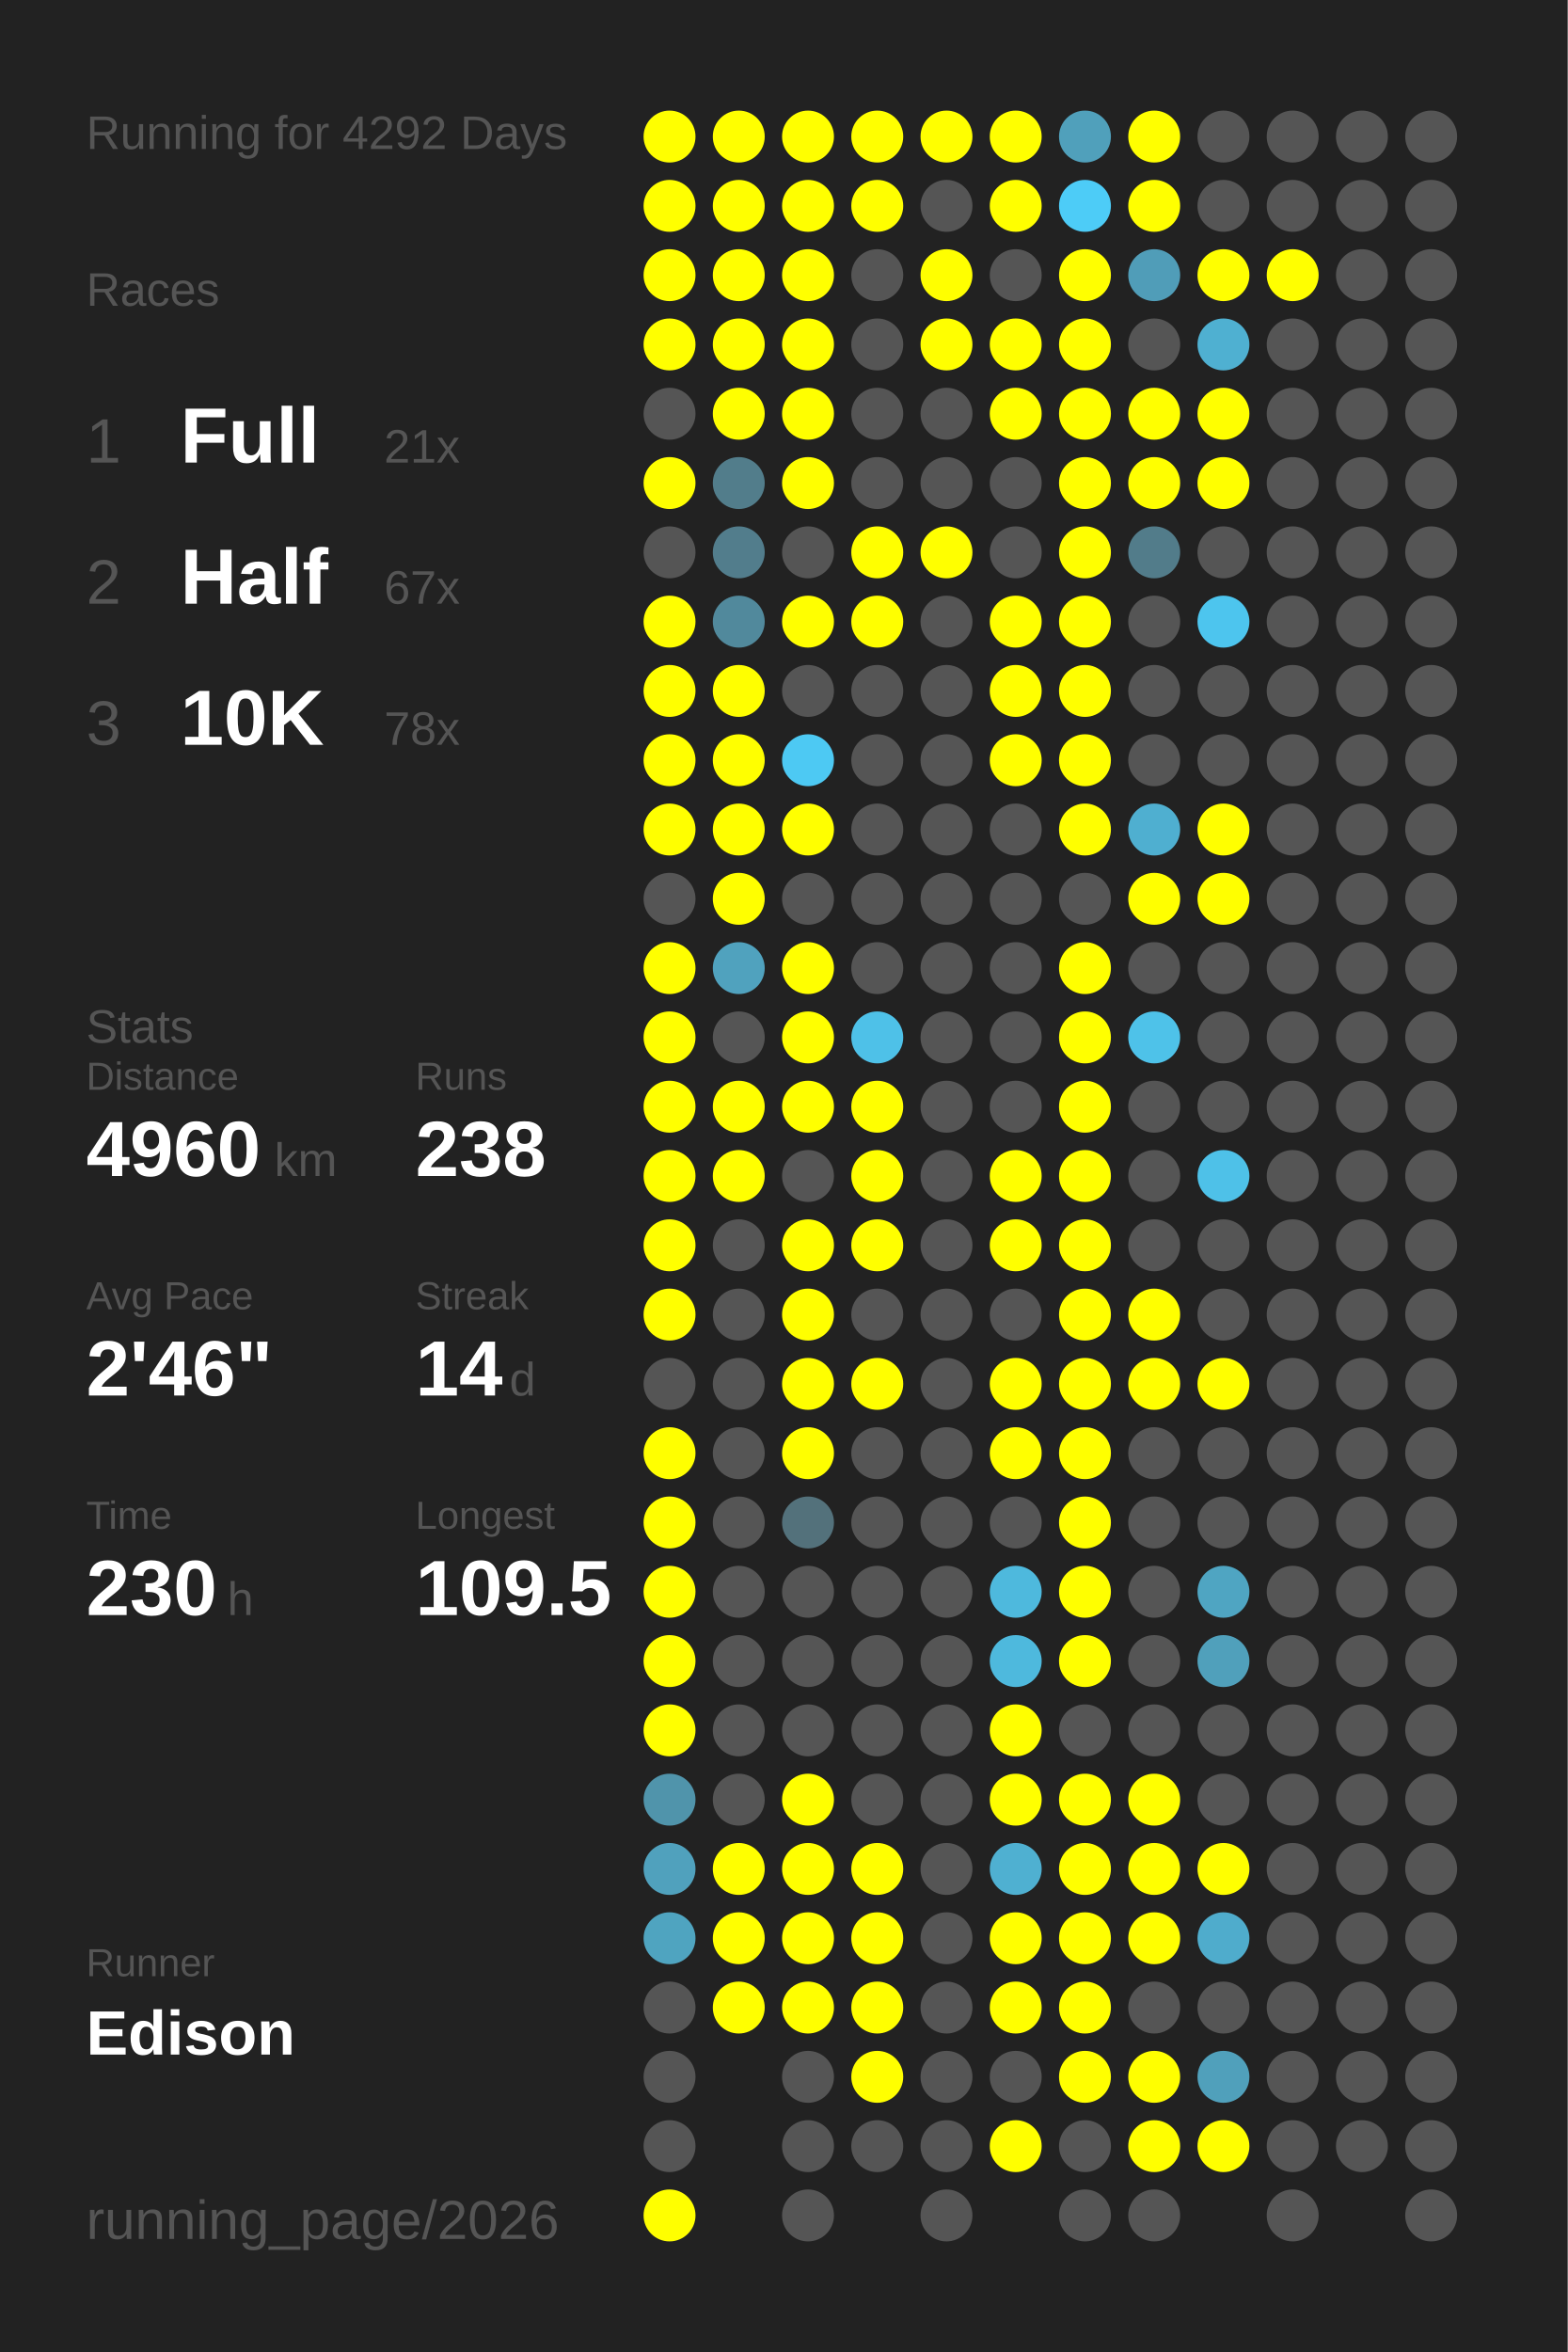
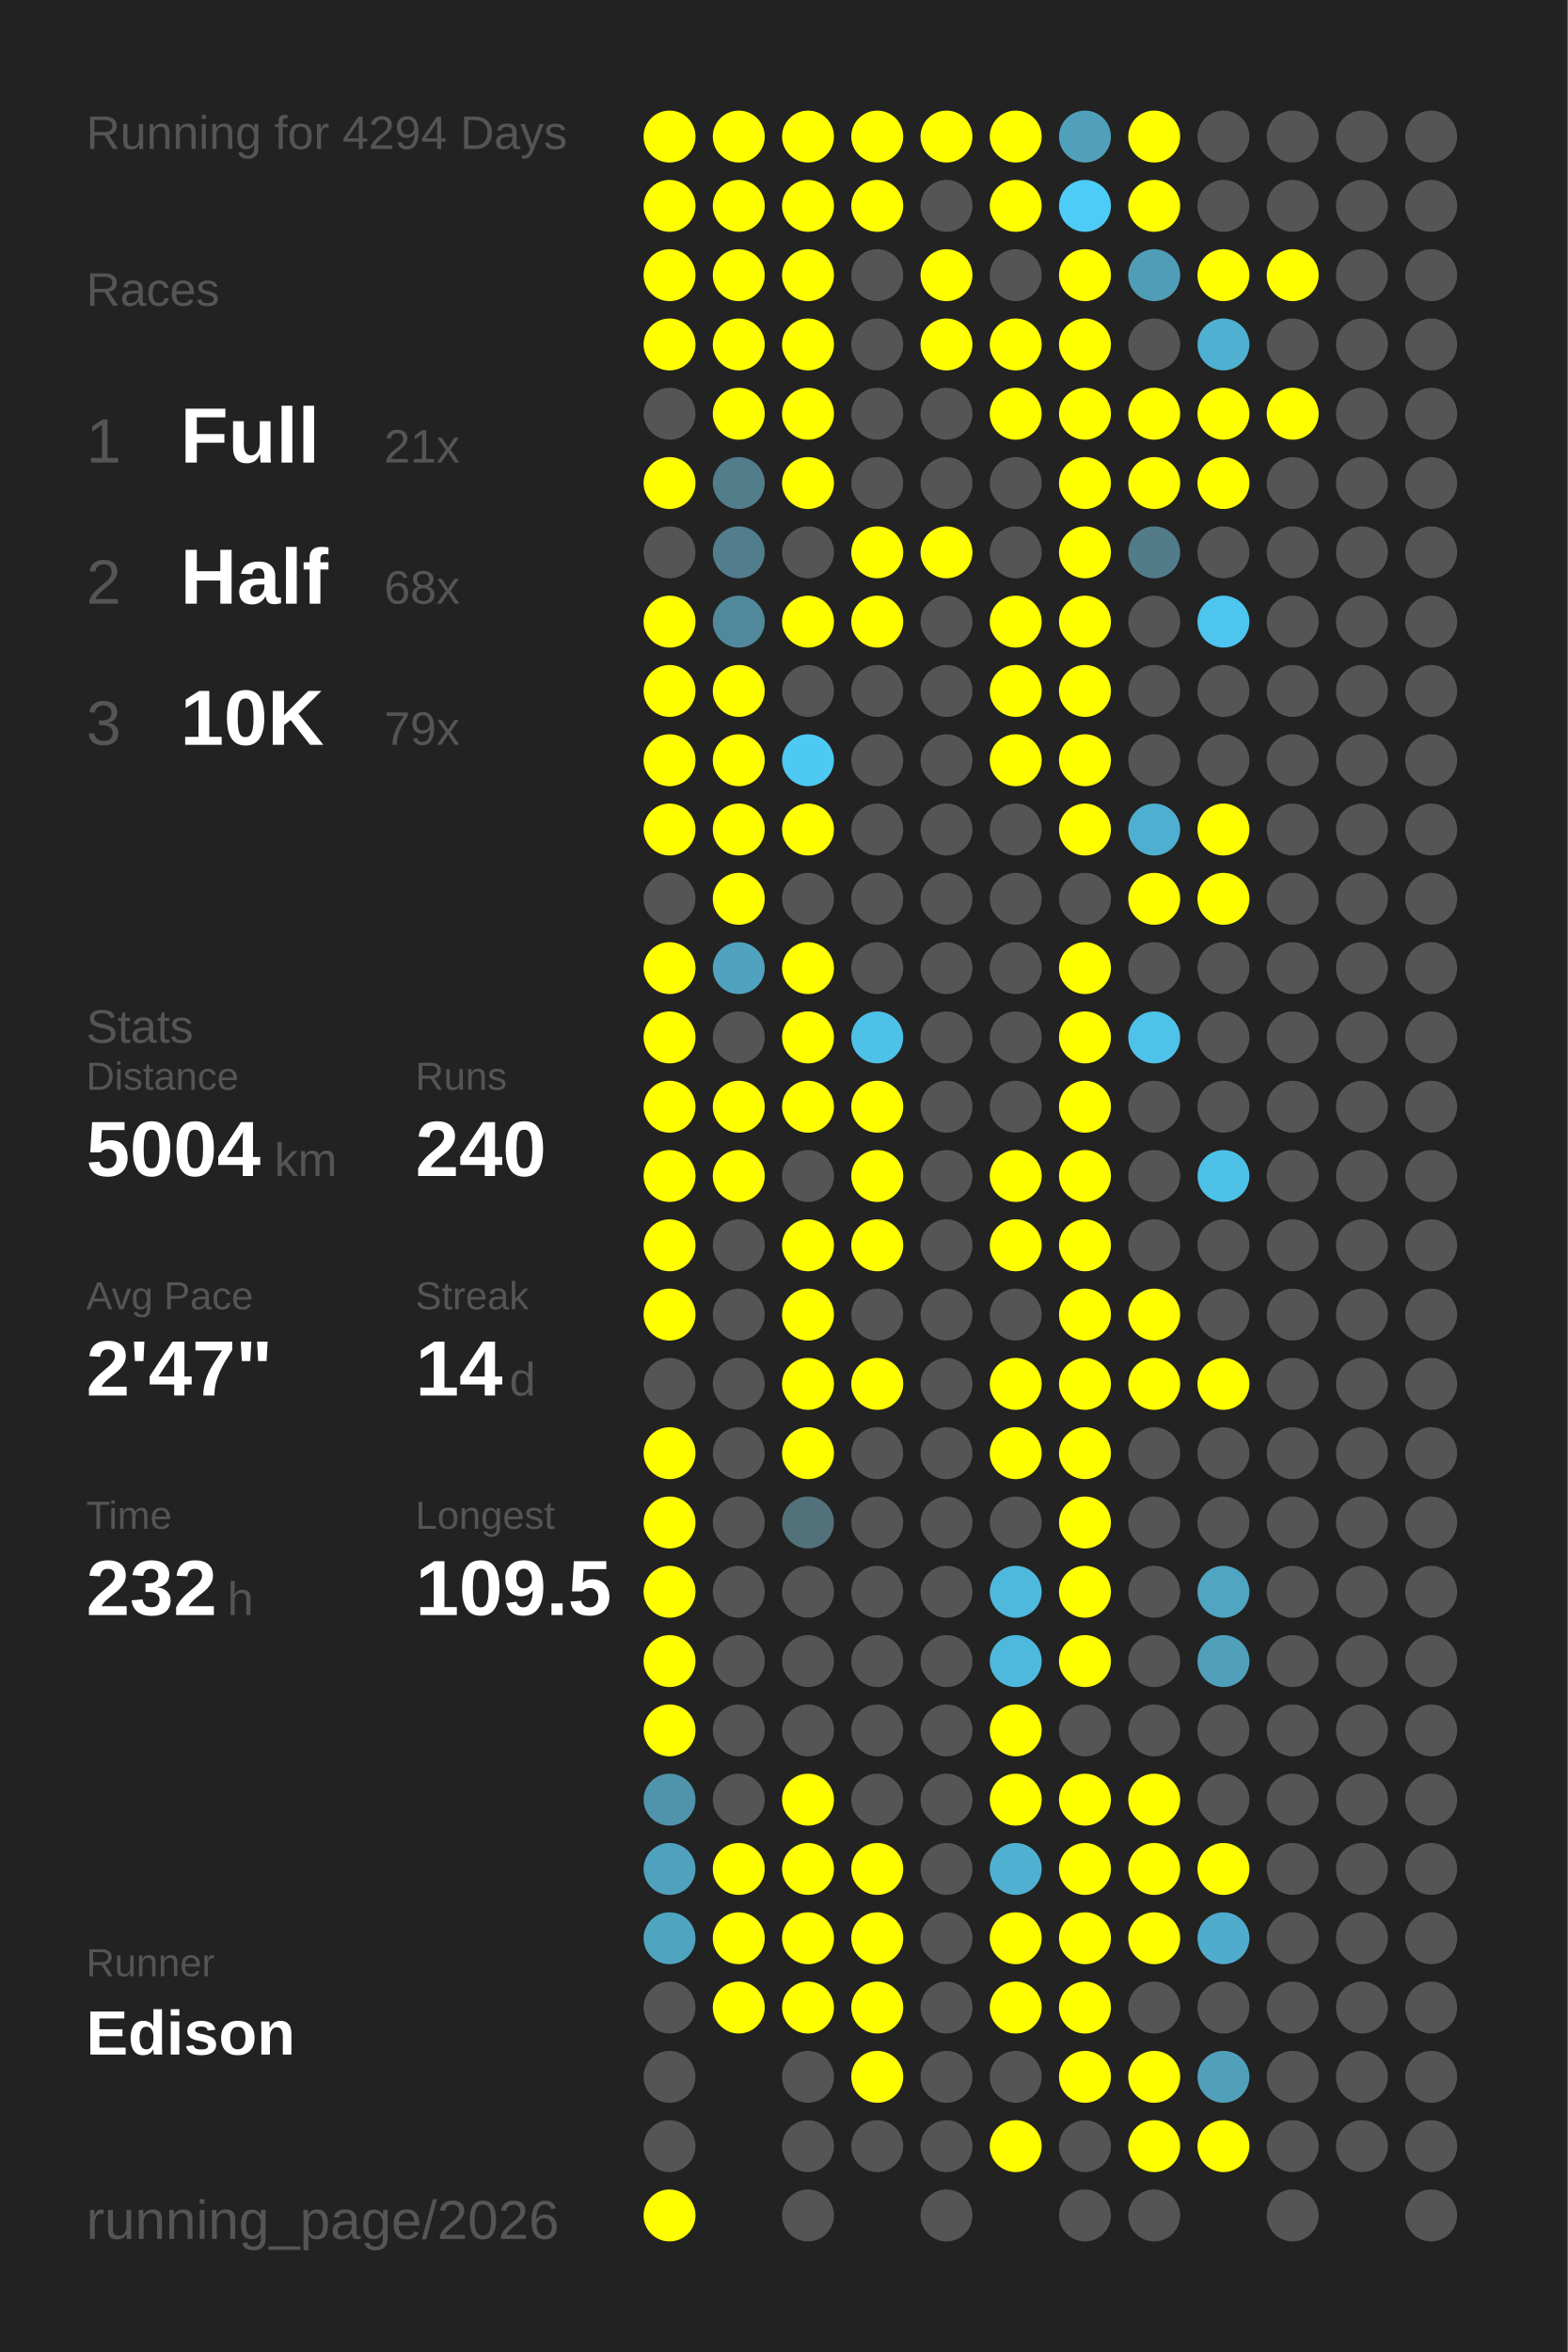
<svg xmlns="http://www.w3.org/2000/svg" baseProfile="full" height="300mm" version="1.1" viewBox="0,0,200,300" width="200mm">
  <defs />
  <rect fill="#222222" height="300" width="200" x="0" y="0" />
-   <text fill="#555555" style="font-size:6px; font-family:Arial;" x="11" y="19">Running for 4292 Days</text>
+   <text fill="#555555" style="font-size:6px; font-family:Arial;" x="11" y="19">Running for 4294 Days</text>
  <text fill="#555555" style="font-size:6px; font-family:Arial;" x="11" y="39">Races</text>
  <text fill="#555555" style="font-size:8px; font-family:Arial;" x="11" y="59">1</text>
  <text fill="#FFFFFF" style="font-size:10px; font-family:Arial; font-weight:bold;" x="23" y="59">Full</text>
  <text fill="#555555" style="font-size:6px; font-family:Arial;" x="49" y="59">21x</text>
  <text fill="#555555" style="font-size:8px; font-family:Arial;" x="11" y="77">2</text>
  <text fill="#FFFFFF" style="font-size:10px; font-family:Arial; font-weight:bold;" x="23" y="77">Half</text>
-   <text fill="#555555" style="font-size:6px; font-family:Arial;" x="49" y="77">67x</text>
+   <text fill="#555555" style="font-size:6px; font-family:Arial;" x="49" y="77">68x</text>
  <text fill="#555555" style="font-size:8px; font-family:Arial;" x="11" y="95">3</text>
  <text fill="#FFFFFF" style="font-size:10px; font-family:Arial; font-weight:bold;" x="23" y="95">10K</text>
-   <text fill="#555555" style="font-size:6px; font-family:Arial;" x="49" y="95">78x</text>
+   <text fill="#555555" style="font-size:6px; font-family:Arial;" x="49" y="95">79x</text>
  <text fill="#555555" style="font-size:6px; font-family:Arial;" x="11" y="133">Stats</text>
  <text fill="#555555" style="font-size:5px; font-family:Arial;" x="11" y="139">Distance</text>
-   <text fill="#FFFFFF" style="font-size:10px; font-family:Arial; font-weight:bold;" x="11" y="150">4960</text>
+   <text fill="#FFFFFF" style="font-size:10px; font-family:Arial; font-weight:bold;" x="11" y="150">5004</text>
  <text fill="#555555" style="font-size:6px; font-family:Arial;" x="35" y="150">km</text>
  <text fill="#555555" style="font-size:5px; font-family:Arial;" x="53" y="139">Runs</text>
-   <text fill="#FFFFFF" style="font-size:10px; font-family:Arial; font-weight:bold;" x="53" y="150">238</text>
+   <text fill="#FFFFFF" style="font-size:10px; font-family:Arial; font-weight:bold;" x="53" y="150">240</text>
  <text fill="#555555" style="font-size:5px; font-family:Arial;" x="11" y="167">Avg Pace</text>
-   <text fill="#FFFFFF" style="font-size:10px; font-family:Arial; font-weight:bold;" x="11" y="178">2'46"</text>
+   <text fill="#FFFFFF" style="font-size:10px; font-family:Arial; font-weight:bold;" x="11" y="178">2'47"</text>
  <text fill="#555555" style="font-size:5px; font-family:Arial;" x="53" y="167">Streak</text>
  <text fill="#FFFFFF" style="font-size:10px; font-family:Arial; font-weight:bold;" x="53" y="178">14</text>
  <text fill="#555555" style="font-size:6px; font-family:Arial;" x="65" y="178">d</text>
  <text fill="#555555" style="font-size:5px; font-family:Arial;" x="11" y="195">Time</text>
-   <text fill="#FFFFFF" style="font-size:10px; font-family:Arial; font-weight:bold;" x="11" y="206">230</text>
+   <text fill="#FFFFFF" style="font-size:10px; font-family:Arial; font-weight:bold;" x="11" y="206">232</text>
  <text fill="#555555" style="font-size:6px; font-family:Arial;" x="29" y="206">h</text>
  <text fill="#555555" style="font-size:5px; font-family:Arial;" x="53" y="195">Longest</text>
  <text fill="#FFFFFF" style="font-size:10px; font-family:Arial; font-weight:bold;" x="53" y="206">109.5</text>
  <text fill="#555555" style="font-size:5px; font-family:Arial;" x="11" y="252.065">Runner</text>
  <text fill="#FFFFFF" style="font-size:8px; font-family:Arial; font-weight:bold;" x="11" y="262.065">Edison</text>
  <text fill="#555555" style="font-size:7px; font-family:Arial;" x="11" y="285.581">running_page/2026</text>
  <circle cx="85.417" cy="17.419" fill="#FFFF00" r="3.312" />
  <circle cx="85.417" cy="26.258" fill="#FFFF00" r="3.312" />
  <circle cx="85.417" cy="35.097" fill="#FFFF00" r="3.312" />
  <circle cx="85.417" cy="43.935" fill="#FFFF00" r="3.312" />
  <circle cx="85.417" cy="52.774" fill="#555555" r="3.312" />
  <circle cx="85.417" cy="61.613" fill="#FFFF00" r="3.312" />
  <circle cx="85.417" cy="70.452" fill="#555555" r="3.312" />
  <circle cx="85.417" cy="79.29" fill="#FFFF00" r="3.312" />
  <circle cx="85.417" cy="88.129" fill="#FFFF00" r="3.312" />
  <circle cx="85.417" cy="96.968" fill="#FFFF00" r="3.312" />
  <circle cx="85.417" cy="105.806" fill="#FFFF00" r="3.312" />
  <circle cx="85.417" cy="114.645" fill="#555555" r="3.312" />
  <circle cx="85.417" cy="123.484" fill="#FFFF00" r="3.312" />
  <circle cx="85.417" cy="132.323" fill="#FFFF00" r="3.312" />
  <circle cx="85.417" cy="141.161" fill="#FFFF00" r="3.312" />
  <circle cx="85.417" cy="150" fill="#FFFF00" r="3.312" />
  <circle cx="85.417" cy="158.839" fill="#FFFF00" r="3.312" />
  <circle cx="85.417" cy="167.677" fill="#FFFF00" r="3.312" />
  <circle cx="85.417" cy="176.516" fill="#555555" r="3.312" />
  <circle cx="85.417" cy="185.355" fill="#FFFF00" r="3.312" />
  <circle cx="85.417" cy="194.194" fill="#FFFF00" r="3.312" />
  <circle cx="85.417" cy="203.032" fill="#FFFF00" r="3.312" />
  <circle cx="85.417" cy="211.871" fill="#FFFF00" r="3.312" />
  <circle cx="85.417" cy="220.71" fill="#FFFF00" r="3.312" />
  <circle cx="85.417" cy="229.548" fill="#5094ab" r="3.312" />
  <circle cx="85.417" cy="238.387" fill="#50a1bd" r="3.312" />
  <circle cx="85.417" cy="247.226" fill="#4fa4c0" r="3.312" />
  <circle cx="85.417" cy="256.065" fill="#555555" r="3.312" />
  <circle cx="85.417" cy="264.903" fill="#555555" r="3.312" />
  <circle cx="85.417" cy="273.742" fill="#555555" r="3.312" />
  <circle cx="85.417" cy="282.581" fill="#FFFF00" r="3.312" />
  <circle cx="94.25" cy="17.419" fill="#FFFF00" r="3.312" />
  <circle cx="94.25" cy="26.258" fill="#FFFF00" r="3.312" />
  <circle cx="94.25" cy="35.097" fill="#FFFF00" r="3.312" />
  <circle cx="94.25" cy="43.935" fill="#FFFF00" r="3.312" />
  <circle cx="94.25" cy="52.774" fill="#FFFF00" r="3.312" />
  <circle cx="94.25" cy="61.613" fill="#527d8b" r="3.312" />
  <circle cx="94.25" cy="70.452" fill="#527d8c" r="3.312" />
  <circle cx="94.25" cy="79.29" fill="#51899c" r="3.312" />
  <circle cx="94.25" cy="88.129" fill="#FFFF00" r="3.312" />
  <circle cx="94.25" cy="96.968" fill="#FFFF00" r="3.312" />
  <circle cx="94.25" cy="105.806" fill="#FFFF00" r="3.312" />
  <circle cx="94.25" cy="114.645" fill="#FFFF00" r="3.312" />
  <circle cx="94.25" cy="123.484" fill="#50a2be" r="3.312" />
  <circle cx="94.25" cy="132.323" fill="#555555" r="3.312" />
  <circle cx="94.25" cy="141.161" fill="#FFFF00" r="3.312" />
  <circle cx="94.25" cy="150" fill="#FFFF00" r="3.312" />
  <circle cx="94.25" cy="158.839" fill="#555555" r="3.312" />
  <circle cx="94.25" cy="167.677" fill="#555555" r="3.312" />
  <circle cx="94.25" cy="176.516" fill="#555555" r="3.312" />
  <circle cx="94.25" cy="185.355" fill="#555555" r="3.312" />
  <circle cx="94.25" cy="194.194" fill="#555555" r="3.312" />
  <circle cx="94.25" cy="203.032" fill="#555555" r="3.312" />
  <circle cx="94.25" cy="211.871" fill="#555555" r="3.312" />
  <circle cx="94.25" cy="220.71" fill="#555555" r="3.312" />
  <circle cx="94.25" cy="229.548" fill="#555555" r="3.312" />
  <circle cx="94.25" cy="238.387" fill="#FFFF00" r="3.312" />
  <circle cx="94.25" cy="247.226" fill="#FFFF00" r="3.312" />
  <circle cx="94.25" cy="256.065" fill="#FFFF00" r="3.312" />
  <circle cx="103.083" cy="17.419" fill="#FFFF00" r="3.312" />
  <circle cx="103.083" cy="26.258" fill="#FFFF00" r="3.312" />
  <circle cx="103.083" cy="35.097" fill="#FFFF00" r="3.312" />
  <circle cx="103.083" cy="43.935" fill="#FFFF00" r="3.312" />
  <circle cx="103.083" cy="52.774" fill="#FFFF00" r="3.312" />
  <circle cx="103.083" cy="61.613" fill="#FFFF00" r="3.312" />
  <circle cx="103.083" cy="70.452" fill="#555555" r="3.312" />
  <circle cx="103.083" cy="79.29" fill="#FFFF00" r="3.312" />
  <circle cx="103.083" cy="88.129" fill="#555555" r="3.312" />
  <circle cx="103.083" cy="96.968" fill="#4dc9f3" r="3.312" />
  <circle cx="103.083" cy="105.806" fill="#FFFF00" r="3.312" />
  <circle cx="103.083" cy="114.645" fill="#555555" r="3.312" />
  <circle cx="103.083" cy="123.484" fill="#FFFF00" r="3.312" />
  <circle cx="103.083" cy="132.323" fill="#FFFF00" r="3.312" />
  <circle cx="103.083" cy="141.161" fill="#FFFF00" r="3.312" />
  <circle cx="103.083" cy="150" fill="#555555" r="3.312" />
  <circle cx="103.083" cy="158.839" fill="#FFFF00" r="3.312" />
  <circle cx="103.083" cy="167.677" fill="#FFFF00" r="3.312" />
  <circle cx="103.083" cy="176.516" fill="#FFFF00" r="3.312" />
  <circle cx="103.083" cy="185.355" fill="#FFFF00" r="3.312" />
  <circle cx="103.083" cy="194.194" fill="#53717b" r="3.312" />
  <circle cx="103.083" cy="203.032" fill="#555555" r="3.312" />
  <circle cx="103.083" cy="211.871" fill="#555555" r="3.312" />
  <circle cx="103.083" cy="220.71" fill="#555555" r="3.312" />
  <circle cx="103.083" cy="229.548" fill="#FFFF00" r="3.312" />
  <circle cx="103.083" cy="238.387" fill="#FFFF00" r="3.312" />
  <circle cx="103.083" cy="247.226" fill="#FFFF00" r="3.312" />
  <circle cx="103.083" cy="256.065" fill="#FFFF00" r="3.312" />
  <circle cx="103.083" cy="264.903" fill="#555555" r="3.312" />
  <circle cx="103.083" cy="273.742" fill="#555555" r="3.312" />
  <circle cx="103.083" cy="282.581" fill="#555555" r="3.312" />
  <circle cx="111.917" cy="17.419" fill="#FFFF00" r="3.312" />
  <circle cx="111.917" cy="26.258" fill="#FFFF00" r="3.312" />
  <circle cx="111.917" cy="35.097" fill="#555555" r="3.312" />
  <circle cx="111.917" cy="43.935" fill="#555555" r="3.312" />
  <circle cx="111.917" cy="52.774" fill="#555555" r="3.312" />
  <circle cx="111.917" cy="61.613" fill="#555555" r="3.312" />
  <circle cx="111.917" cy="70.452" fill="#FFFF00" r="3.312" />
  <circle cx="111.917" cy="79.29" fill="#FFFF00" r="3.312" />
  <circle cx="111.917" cy="88.129" fill="#555555" r="3.312" />
  <circle cx="111.917" cy="96.968" fill="#555555" r="3.312" />
  <circle cx="111.917" cy="105.806" fill="#555555" r="3.312" />
  <circle cx="111.917" cy="114.645" fill="#555555" r="3.312" />
  <circle cx="111.917" cy="123.484" fill="#555555" r="3.312" />
  <circle cx="111.917" cy="132.323" fill="#4ec1e8" r="3.312" />
  <circle cx="111.917" cy="141.161" fill="#FFFF00" r="3.312" />
  <circle cx="111.917" cy="150" fill="#FFFF00" r="3.312" />
  <circle cx="111.917" cy="158.839" fill="#FFFF00" r="3.312" />
  <circle cx="111.917" cy="167.677" fill="#555555" r="3.312" />
  <circle cx="111.917" cy="176.516" fill="#FFFF00" r="3.312" />
  <circle cx="111.917" cy="185.355" fill="#555555" r="3.312" />
  <circle cx="111.917" cy="194.194" fill="#555555" r="3.312" />
  <circle cx="111.917" cy="203.032" fill="#555555" r="3.312" />
  <circle cx="111.917" cy="211.871" fill="#555555" r="3.312" />
  <circle cx="111.917" cy="220.71" fill="#555555" r="3.312" />
  <circle cx="111.917" cy="229.548" fill="#555555" r="3.312" />
  <circle cx="111.917" cy="238.387" fill="#FFFF00" r="3.312" />
  <circle cx="111.917" cy="247.226" fill="#FFFF00" r="3.312" />
  <circle cx="111.917" cy="256.065" fill="#FFFF00" r="3.312" />
  <circle cx="111.917" cy="264.903" fill="#FFFF00" r="3.312" />
  <circle cx="111.917" cy="273.742" fill="#555555" r="3.312" />
  <circle cx="120.75" cy="17.419" fill="#FFFF00" r="3.312" />
  <circle cx="120.75" cy="26.258" fill="#555555" r="3.312" />
  <circle cx="120.75" cy="35.097" fill="#FFFF00" r="3.312" />
  <circle cx="120.75" cy="43.935" fill="#FFFF00" r="3.312" />
  <circle cx="120.75" cy="52.774" fill="#555555" r="3.312" />
  <circle cx="120.75" cy="61.613" fill="#555555" r="3.312" />
  <circle cx="120.75" cy="70.452" fill="#FFFF00" r="3.312" />
  <circle cx="120.75" cy="79.29" fill="#555555" r="3.312" />
  <circle cx="120.75" cy="88.129" fill="#555555" r="3.312" />
  <circle cx="120.75" cy="96.968" fill="#555555" r="3.312" />
  <circle cx="120.75" cy="105.806" fill="#555555" r="3.312" />
  <circle cx="120.75" cy="114.645" fill="#555555" r="3.312" />
  <circle cx="120.75" cy="123.484" fill="#555555" r="3.312" />
  <circle cx="120.75" cy="132.323" fill="#555555" r="3.312" />
  <circle cx="120.75" cy="141.161" fill="#555555" r="3.312" />
  <circle cx="120.75" cy="150" fill="#555555" r="3.312" />
  <circle cx="120.75" cy="158.839" fill="#555555" r="3.312" />
  <circle cx="120.75" cy="167.677" fill="#555555" r="3.312" />
  <circle cx="120.75" cy="176.516" fill="#555555" r="3.312" />
  <circle cx="120.75" cy="185.355" fill="#555555" r="3.312" />
  <circle cx="120.75" cy="194.194" fill="#555555" r="3.312" />
  <circle cx="120.75" cy="203.032" fill="#555555" r="3.312" />
  <circle cx="120.75" cy="211.871" fill="#555555" r="3.312" />
  <circle cx="120.75" cy="220.71" fill="#555555" r="3.312" />
  <circle cx="120.75" cy="229.548" fill="#555555" r="3.312" />
  <circle cx="120.75" cy="238.387" fill="#555555" r="3.312" />
  <circle cx="120.75" cy="247.226" fill="#555555" r="3.312" />
  <circle cx="120.75" cy="256.065" fill="#555555" r="3.312" />
  <circle cx="120.75" cy="264.903" fill="#555555" r="3.312" />
  <circle cx="120.75" cy="273.742" fill="#555555" r="3.312" />
  <circle cx="120.75" cy="282.581" fill="#555555" r="3.312" />
  <circle cx="129.583" cy="17.419" fill="#FFFF00" r="3.312" />
  <circle cx="129.583" cy="26.258" fill="#FFFF00" r="3.312" />
  <circle cx="129.583" cy="35.097" fill="#555555" r="3.312" />
  <circle cx="129.583" cy="43.935" fill="#FFFF00" r="3.312" />
  <circle cx="129.583" cy="52.774" fill="#FFFF00" r="3.312" />
  <circle cx="129.583" cy="61.613" fill="#555555" r="3.312" />
  <circle cx="129.583" cy="70.452" fill="#555555" r="3.312" />
  <circle cx="129.583" cy="79.29" fill="#FFFF00" r="3.312" />
  <circle cx="129.583" cy="88.129" fill="#FFFF00" r="3.312" />
  <circle cx="129.583" cy="96.968" fill="#FFFF00" r="3.312" />
  <circle cx="129.583" cy="105.806" fill="#555555" r="3.312" />
  <circle cx="129.583" cy="114.645" fill="#555555" r="3.312" />
  <circle cx="129.583" cy="123.484" fill="#555555" r="3.312" />
  <circle cx="129.583" cy="132.323" fill="#555555" r="3.312" />
  <circle cx="129.583" cy="141.161" fill="#555555" r="3.312" />
  <circle cx="129.583" cy="150" fill="#FFFF00" r="3.312" />
  <circle cx="129.583" cy="158.839" fill="#FFFF00" r="3.312" />
  <circle cx="129.583" cy="167.677" fill="#555555" r="3.312" />
  <circle cx="129.583" cy="176.516" fill="#FFFF00" r="3.312" />
  <circle cx="129.583" cy="185.355" fill="#FFFF00" r="3.312" />
  <circle cx="129.583" cy="194.194" fill="#555555" r="3.312" />
  <circle cx="129.583" cy="203.032" fill="#4eb9dd" r="3.312" />
  <circle cx="129.583" cy="211.871" fill="#4eb9dd" r="3.312" />
  <circle cx="129.583" cy="220.71" fill="#FFFF00" r="3.312" />
  <circle cx="129.583" cy="229.548" fill="#FFFF00" r="3.312" />
  <circle cx="129.583" cy="238.387" fill="#4fb0d1" r="3.312" />
  <circle cx="129.583" cy="247.226" fill="#FFFF00" r="3.312" />
  <circle cx="129.583" cy="256.065" fill="#FFFF00" r="3.312" />
  <circle cx="129.583" cy="264.903" fill="#555555" r="3.312" />
  <circle cx="129.583" cy="273.742" fill="#FFFF00" r="3.312" />
  <circle cx="138.417" cy="17.419" fill="#50a0bb" r="3.312" />
  <circle cx="138.417" cy="26.258" fill="#4dccf7" r="3.312" />
  <circle cx="138.417" cy="35.097" fill="#FFFF00" r="3.312" />
  <circle cx="138.417" cy="43.935" fill="#FFFF00" r="3.312" />
  <circle cx="138.417" cy="52.774" fill="#FFFF00" r="3.312" />
  <circle cx="138.417" cy="61.613" fill="#FFFF00" r="3.312" />
  <circle cx="138.417" cy="70.452" fill="#FFFF00" r="3.312" />
  <circle cx="138.417" cy="79.29" fill="#FFFF00" r="3.312" />
  <circle cx="138.417" cy="88.129" fill="#FFFF00" r="3.312" />
  <circle cx="138.417" cy="96.968" fill="#FFFF00" r="3.312" />
  <circle cx="138.417" cy="105.806" fill="#FFFF00" r="3.312" />
  <circle cx="138.417" cy="114.645" fill="#555555" r="3.312" />
  <circle cx="138.417" cy="123.484" fill="#FFFF00" r="3.312" />
  <circle cx="138.417" cy="132.323" fill="#FFFF00" r="3.312" />
  <circle cx="138.417" cy="141.161" fill="#FFFF00" r="3.312" />
  <circle cx="138.417" cy="150" fill="#FFFF00" r="3.312" />
  <circle cx="138.417" cy="158.839" fill="#FFFF00" r="3.312" />
  <circle cx="138.417" cy="167.677" fill="#FFFF00" r="3.312" />
  <circle cx="138.417" cy="176.516" fill="#FFFF00" r="3.312" />
  <circle cx="138.417" cy="185.355" fill="#FFFF00" r="3.312" />
  <circle cx="138.417" cy="194.194" fill="#FFFF00" r="3.312" />
  <circle cx="138.417" cy="203.032" fill="#FFFF00" r="3.312" />
  <circle cx="138.417" cy="211.871" fill="#FFFF00" r="3.312" />
  <circle cx="138.417" cy="220.71" fill="#555555" r="3.312" />
  <circle cx="138.417" cy="229.548" fill="#FFFF00" r="3.312" />
  <circle cx="138.417" cy="238.387" fill="#FFFF00" r="3.312" />
  <circle cx="138.417" cy="247.226" fill="#FFFF00" r="3.312" />
  <circle cx="138.417" cy="256.065" fill="#FFFF00" r="3.312" />
  <circle cx="138.417" cy="264.903" fill="#FFFF00" r="3.312" />
  <circle cx="138.417" cy="273.742" fill="#555555" r="3.312" />
  <circle cx="138.417" cy="282.581" fill="#555555" r="3.312" />
  <circle cx="147.25" cy="17.419" fill="#FFFF00" r="3.312" />
  <circle cx="147.25" cy="26.258" fill="#FFFF00" r="3.312" />
  <circle cx="147.25" cy="35.097" fill="#509db8" r="3.312" />
  <circle cx="147.25" cy="43.935" fill="#555555" r="3.312" />
  <circle cx="147.25" cy="52.774" fill="#FFFF00" r="3.312" />
  <circle cx="147.25" cy="61.613" fill="#FFFF00" r="3.312" />
  <circle cx="147.25" cy="70.452" fill="#527c8a" r="3.312" />
  <circle cx="147.25" cy="79.29" fill="#555555" r="3.312" />
  <circle cx="147.25" cy="88.129" fill="#555555" r="3.312" />
  <circle cx="147.25" cy="96.968" fill="#555555" r="3.312" />
  <circle cx="147.25" cy="105.806" fill="#4fafd0" r="3.312" />
  <circle cx="147.25" cy="114.645" fill="#FFFF00" r="3.312" />
  <circle cx="147.25" cy="123.484" fill="#555555" r="3.312" />
  <circle cx="147.25" cy="132.323" fill="#4ec2e9" r="3.312" />
  <circle cx="147.25" cy="141.161" fill="#555555" r="3.312" />
  <circle cx="147.25" cy="150" fill="#555555" r="3.312" />
  <circle cx="147.25" cy="158.839" fill="#555555" r="3.312" />
  <circle cx="147.25" cy="167.677" fill="#FFFF00" r="3.312" />
  <circle cx="147.25" cy="176.516" fill="#FFFF00" r="3.312" />
  <circle cx="147.25" cy="185.355" fill="#555555" r="3.312" />
  <circle cx="147.25" cy="194.194" fill="#555555" r="3.312" />
  <circle cx="147.25" cy="203.032" fill="#555555" r="3.312" />
  <circle cx="147.25" cy="211.871" fill="#555555" r="3.312" />
  <circle cx="147.25" cy="220.71" fill="#555555" r="3.312" />
  <circle cx="147.25" cy="229.548" fill="#FFFF00" r="3.312" />
  <circle cx="147.25" cy="238.387" fill="#FFFF00" r="3.312" />
  <circle cx="147.25" cy="247.226" fill="#FFFF00" r="3.312" />
  <circle cx="147.25" cy="256.065" fill="#555555" r="3.312" />
  <circle cx="147.25" cy="264.903" fill="#FFFF00" r="3.312" />
  <circle cx="147.25" cy="273.742" fill="#FFFF00" r="3.312" />
  <circle cx="147.25" cy="282.581" fill="#555555" r="3.312" />
  <circle cx="156.083" cy="17.419" fill="#555555" r="3.312" />
  <circle cx="156.083" cy="26.258" fill="#555555" r="3.312" />
  <circle cx="156.083" cy="35.097" fill="#FFFF00" r="3.312" />
  <circle cx="156.083" cy="43.935" fill="#4fb0d1" r="3.312" />
  <circle cx="156.083" cy="52.774" fill="#FFFF00" r="3.312" />
  <circle cx="156.083" cy="61.613" fill="#FFFF00" r="3.312" />
  <circle cx="156.083" cy="70.452" fill="#555555" r="3.312" />
  <circle cx="156.083" cy="79.29" fill="#4dc5ee" r="3.312" />
  <circle cx="156.083" cy="88.129" fill="#555555" r="3.312" />
  <circle cx="156.083" cy="96.968" fill="#555555" r="3.312" />
  <circle cx="156.083" cy="105.806" fill="#FFFF00" r="3.312" />
  <circle cx="156.083" cy="114.645" fill="#FFFF00" r="3.312" />
  <circle cx="156.083" cy="123.484" fill="#555555" r="3.312" />
  <circle cx="156.083" cy="132.323" fill="#555555" r="3.312" />
  <circle cx="156.083" cy="141.161" fill="#555555" r="3.312" />
  <circle cx="156.083" cy="150" fill="#4ec1e8" r="3.312" />
  <circle cx="156.083" cy="158.839" fill="#555555" r="3.312" />
  <circle cx="156.083" cy="167.677" fill="#555555" r="3.312" />
  <circle cx="156.083" cy="176.516" fill="#FFFF00" r="3.312" />
  <circle cx="156.083" cy="185.355" fill="#555555" r="3.312" />
  <circle cx="156.083" cy="194.194" fill="#555555" r="3.312" />
  <circle cx="156.083" cy="203.032" fill="#4fa5c2" r="3.312" />
  <circle cx="156.083" cy="211.871" fill="#50a0bb" r="3.312" />
  <circle cx="156.083" cy="220.71" fill="#555555" r="3.312" />
  <circle cx="156.083" cy="229.548" fill="#555555" r="3.312" />
  <circle cx="156.083" cy="238.387" fill="#FFFF00" r="3.312" />
  <circle cx="156.083" cy="247.226" fill="#4faccc" r="3.312" />
  <circle cx="156.083" cy="256.065" fill="#555555" r="3.312" />
  <circle cx="156.083" cy="264.903" fill="#50a0bb" r="3.312" />
  <circle cx="156.083" cy="273.742" fill="#FFFF00" r="3.312" />
  <circle cx="164.917" cy="17.419" fill="#555555" r="3.312" />
  <circle cx="164.917" cy="26.258" fill="#555555" r="3.312" />
  <circle cx="164.917" cy="35.097" fill="#FFFF00" r="3.312" />
  <circle cx="164.917" cy="43.935" fill="#555555" r="3.312" />
-   <circle cx="164.917" cy="52.774" fill="#555555" r="3.312" />
+   <circle cx="164.917" cy="52.774" fill="#FFFF00" r="3.312" />
  <circle cx="164.917" cy="61.613" fill="#555555" r="3.312" />
  <circle cx="164.917" cy="70.452" fill="#555555" r="3.312" />
  <circle cx="164.917" cy="79.29" fill="#555555" r="3.312" />
  <circle cx="164.917" cy="88.129" fill="#555555" r="3.312" />
  <circle cx="164.917" cy="96.968" fill="#555555" r="3.312" />
  <circle cx="164.917" cy="105.806" fill="#555555" r="3.312" />
  <circle cx="164.917" cy="114.645" fill="#555555" r="3.312" />
  <circle cx="164.917" cy="123.484" fill="#555555" r="3.312" />
  <circle cx="164.917" cy="132.323" fill="#555555" r="3.312" />
  <circle cx="164.917" cy="141.161" fill="#555555" r="3.312" />
  <circle cx="164.917" cy="150" fill="#555555" r="3.312" />
  <circle cx="164.917" cy="158.839" fill="#555555" r="3.312" />
  <circle cx="164.917" cy="167.677" fill="#555555" r="3.312" />
  <circle cx="164.917" cy="176.516" fill="#555555" r="3.312" />
  <circle cx="164.917" cy="185.355" fill="#555555" r="3.312" />
  <circle cx="164.917" cy="194.194" fill="#555555" r="3.312" />
  <circle cx="164.917" cy="203.032" fill="#555555" r="3.312" />
  <circle cx="164.917" cy="211.871" fill="#555555" r="3.312" />
  <circle cx="164.917" cy="220.71" fill="#555555" r="3.312" />
  <circle cx="164.917" cy="229.548" fill="#555555" r="3.312" />
  <circle cx="164.917" cy="238.387" fill="#555555" r="3.312" />
  <circle cx="164.917" cy="247.226" fill="#555555" r="3.312" />
  <circle cx="164.917" cy="256.065" fill="#555555" r="3.312" />
  <circle cx="164.917" cy="264.903" fill="#555555" r="3.312" />
  <circle cx="164.917" cy="273.742" fill="#555555" r="3.312" />
  <circle cx="164.917" cy="282.581" fill="#555555" r="3.312" />
  <circle cx="173.75" cy="17.419" fill="#555555" r="3.312" />
  <circle cx="173.75" cy="26.258" fill="#555555" r="3.312" />
  <circle cx="173.75" cy="35.097" fill="#555555" r="3.312" />
  <circle cx="173.75" cy="43.935" fill="#555555" r="3.312" />
  <circle cx="173.75" cy="52.774" fill="#555555" r="3.312" />
  <circle cx="173.75" cy="61.613" fill="#555555" r="3.312" />
  <circle cx="173.75" cy="70.452" fill="#555555" r="3.312" />
  <circle cx="173.75" cy="79.29" fill="#555555" r="3.312" />
  <circle cx="173.75" cy="88.129" fill="#555555" r="3.312" />
  <circle cx="173.75" cy="96.968" fill="#555555" r="3.312" />
  <circle cx="173.75" cy="105.806" fill="#555555" r="3.312" />
  <circle cx="173.75" cy="114.645" fill="#555555" r="3.312" />
  <circle cx="173.75" cy="123.484" fill="#555555" r="3.312" />
  <circle cx="173.75" cy="132.323" fill="#555555" r="3.312" />
  <circle cx="173.75" cy="141.161" fill="#555555" r="3.312" />
  <circle cx="173.75" cy="150" fill="#555555" r="3.312" />
  <circle cx="173.75" cy="158.839" fill="#555555" r="3.312" />
  <circle cx="173.75" cy="167.677" fill="#555555" r="3.312" />
  <circle cx="173.75" cy="176.516" fill="#555555" r="3.312" />
  <circle cx="173.75" cy="185.355" fill="#555555" r="3.312" />
  <circle cx="173.75" cy="194.194" fill="#555555" r="3.312" />
  <circle cx="173.75" cy="203.032" fill="#555555" r="3.312" />
  <circle cx="173.75" cy="211.871" fill="#555555" r="3.312" />
  <circle cx="173.75" cy="220.71" fill="#555555" r="3.312" />
  <circle cx="173.75" cy="229.548" fill="#555555" r="3.312" />
  <circle cx="173.75" cy="238.387" fill="#555555" r="3.312" />
  <circle cx="173.75" cy="247.226" fill="#555555" r="3.312" />
  <circle cx="173.75" cy="256.065" fill="#555555" r="3.312" />
  <circle cx="173.75" cy="264.903" fill="#555555" r="3.312" />
  <circle cx="173.75" cy="273.742" fill="#555555" r="3.312" />
  <circle cx="182.583" cy="17.419" fill="#555555" r="3.312" />
  <circle cx="182.583" cy="26.258" fill="#555555" r="3.312" />
  <circle cx="182.583" cy="35.097" fill="#555555" r="3.312" />
  <circle cx="182.583" cy="43.935" fill="#555555" r="3.312" />
  <circle cx="182.583" cy="52.774" fill="#555555" r="3.312" />
  <circle cx="182.583" cy="61.613" fill="#555555" r="3.312" />
  <circle cx="182.583" cy="70.452" fill="#555555" r="3.312" />
  <circle cx="182.583" cy="79.29" fill="#555555" r="3.312" />
  <circle cx="182.583" cy="88.129" fill="#555555" r="3.312" />
  <circle cx="182.583" cy="96.968" fill="#555555" r="3.312" />
  <circle cx="182.583" cy="105.806" fill="#555555" r="3.312" />
  <circle cx="182.583" cy="114.645" fill="#555555" r="3.312" />
  <circle cx="182.583" cy="123.484" fill="#555555" r="3.312" />
  <circle cx="182.583" cy="132.323" fill="#555555" r="3.312" />
  <circle cx="182.583" cy="141.161" fill="#555555" r="3.312" />
  <circle cx="182.583" cy="150" fill="#555555" r="3.312" />
  <circle cx="182.583" cy="158.839" fill="#555555" r="3.312" />
  <circle cx="182.583" cy="167.677" fill="#555555" r="3.312" />
  <circle cx="182.583" cy="176.516" fill="#555555" r="3.312" />
  <circle cx="182.583" cy="185.355" fill="#555555" r="3.312" />
  <circle cx="182.583" cy="194.194" fill="#555555" r="3.312" />
  <circle cx="182.583" cy="203.032" fill="#555555" r="3.312" />
  <circle cx="182.583" cy="211.871" fill="#555555" r="3.312" />
  <circle cx="182.583" cy="220.71" fill="#555555" r="3.312" />
  <circle cx="182.583" cy="229.548" fill="#555555" r="3.312" />
  <circle cx="182.583" cy="238.387" fill="#555555" r="3.312" />
  <circle cx="182.583" cy="247.226" fill="#555555" r="3.312" />
  <circle cx="182.583" cy="256.065" fill="#555555" r="3.312" />
  <circle cx="182.583" cy="264.903" fill="#555555" r="3.312" />
  <circle cx="182.583" cy="273.742" fill="#555555" r="3.312" />
  <circle cx="182.583" cy="282.581" fill="#555555" r="3.312" />
</svg>
